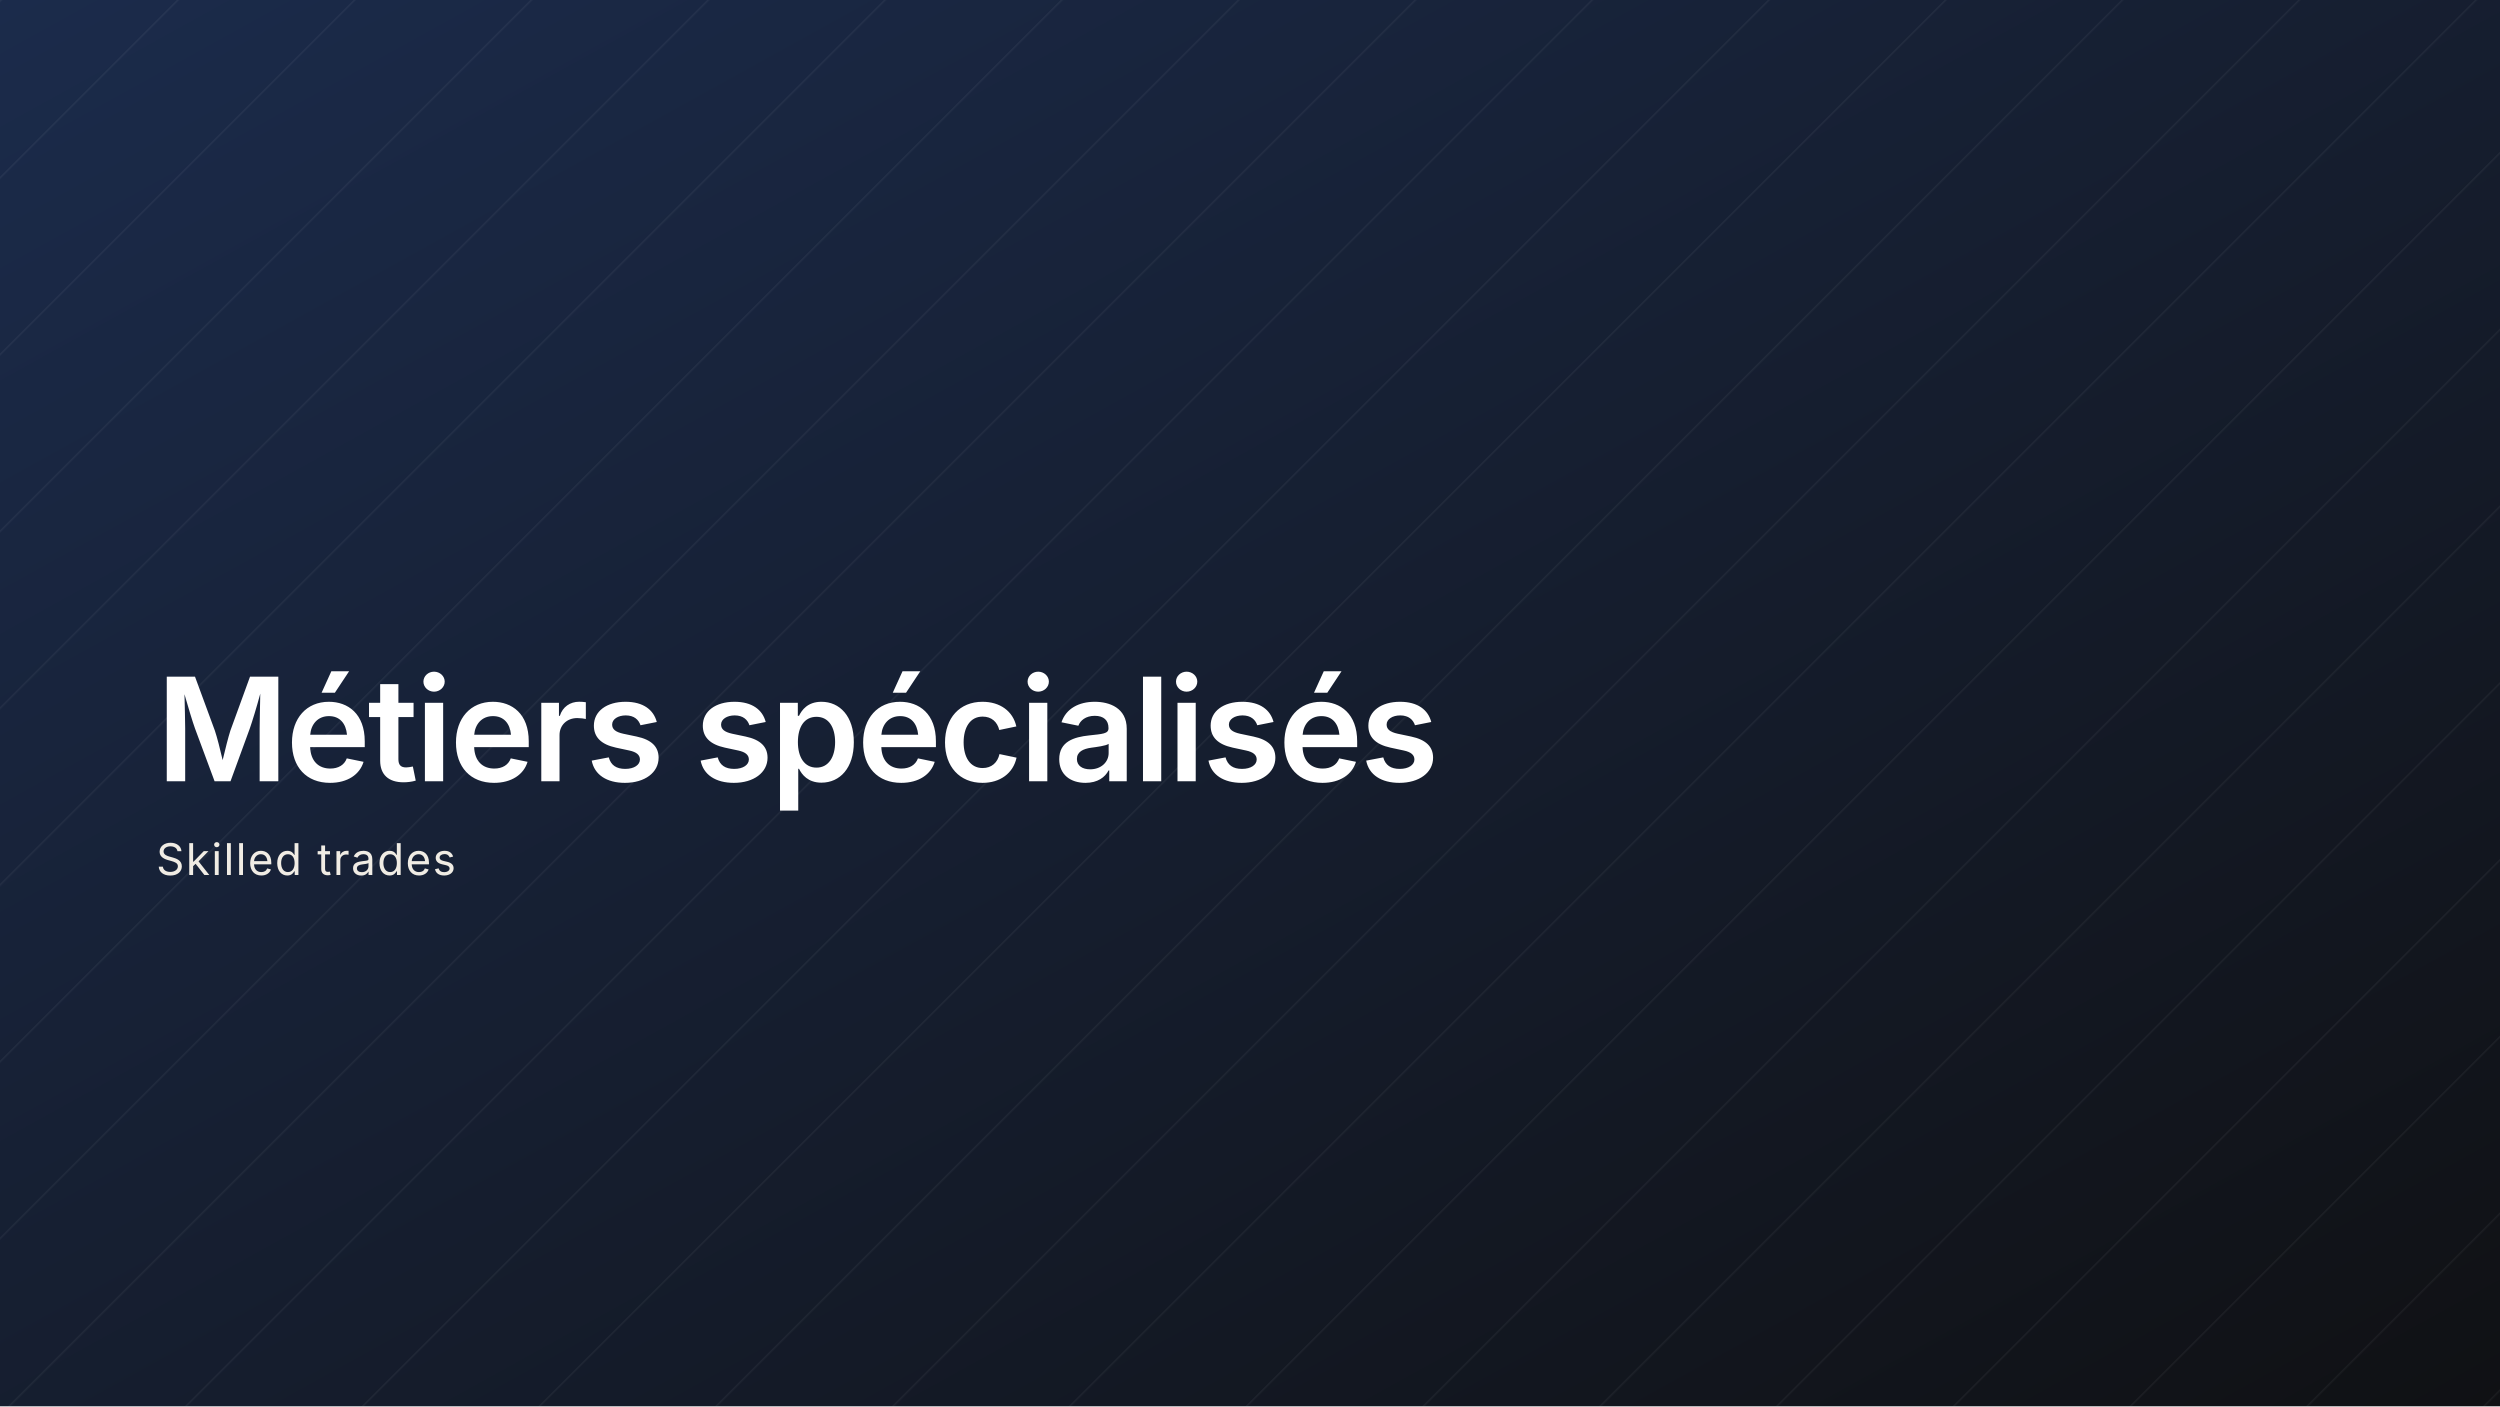
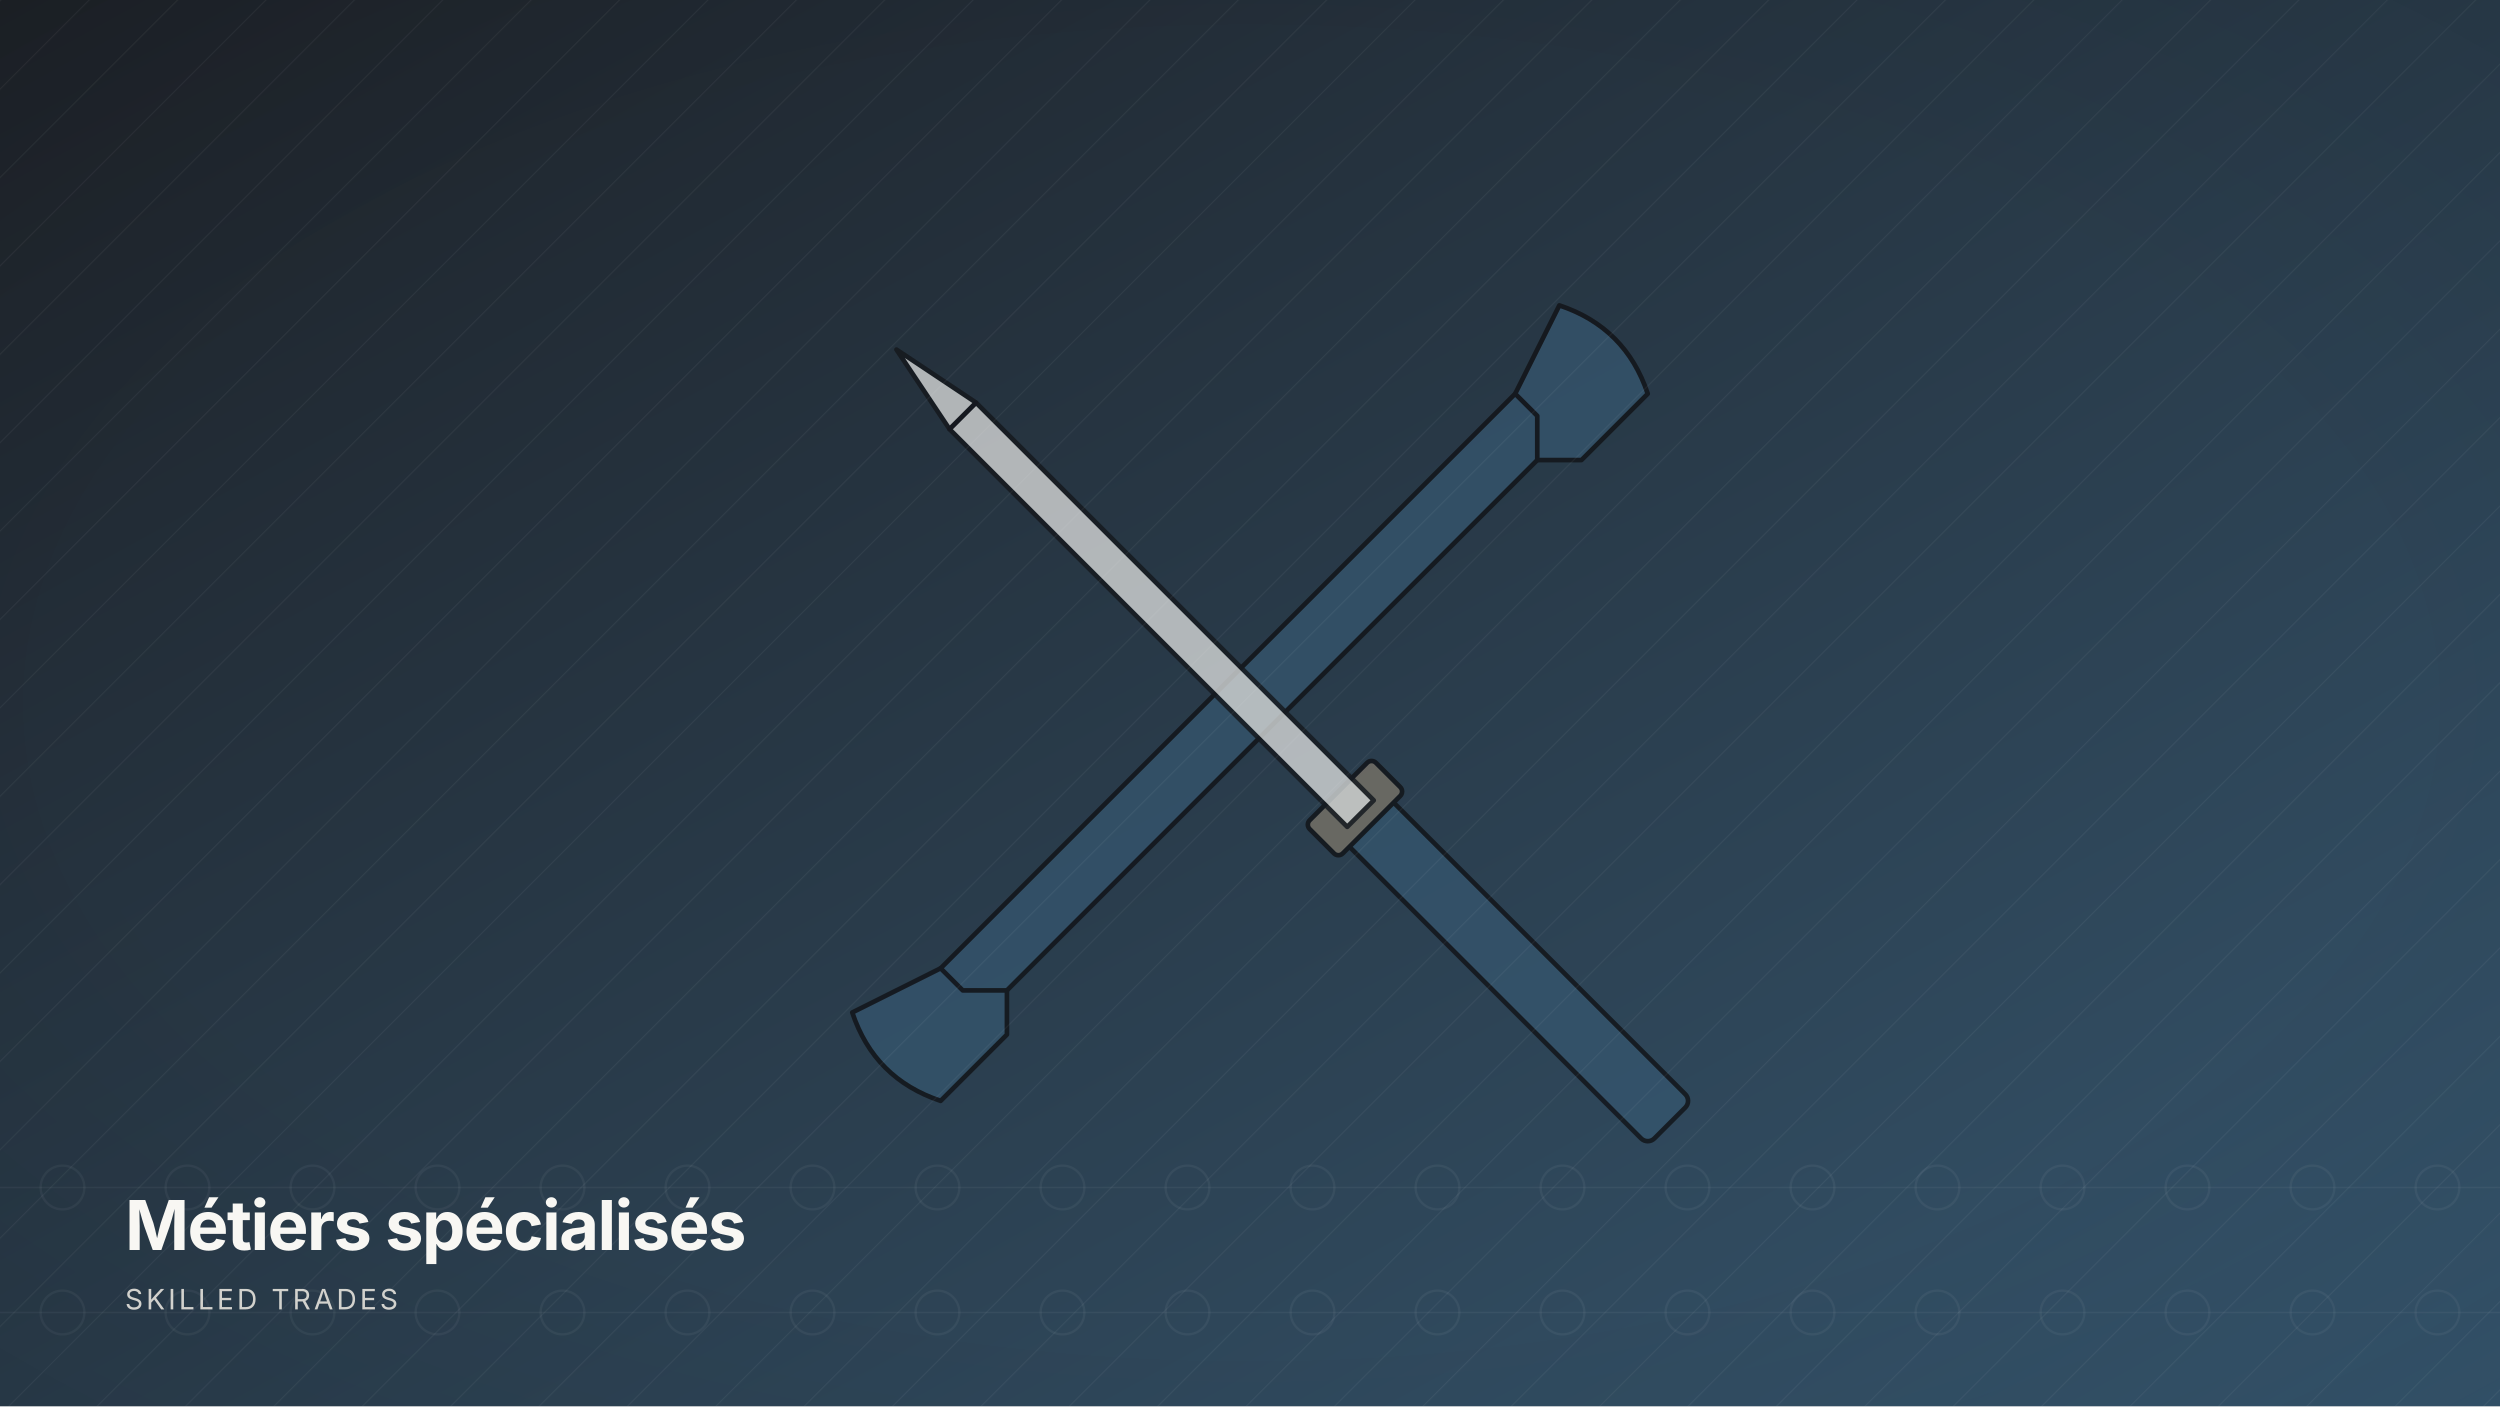
<svg xmlns="http://www.w3.org/2000/svg" viewBox="0 0 1600 900" width="1600" height="900" role="img" aria-label="Métiers spécialisés">
  <defs>
-     <linearGradient id="g-metiers" x1="0%" y1="0%" x2="100%" y2="100%">
-       <stop offset="0%" stop-color="#1B2B4B" />
-       <stop offset="100%" stop-color="#101114" />
+     <pattern id="p-metiers" patternUnits="userSpaceOnUse" width="40" height="40" patternTransform="rotate(45)">
+       <line x1="0" y1="0" x2="0" y2="40" stroke="#FFFFFF" stroke-opacity="0.05" stroke-width="1.5" />
+     </pattern>
+     <radialGradient id="vg-metiers" cx="50%" cy="50%" r="75%">
+       <stop offset="60%" stop-color="#000000" stop-opacity="0" />
+       <stop offset="100%" stop-color="#000000" stop-opacity="0.08" />
+     </radialGradient>
+     <linearGradient id="bg-metiers" x1="0%" y1="0%" x2="100%" y2="100%">
+       <stop offset="0%" stop-color="#1D2127" />
+       <stop offset="100%" stop-color="#35556D" />
    </linearGradient>
-     <pattern id="p-metiers" patternUnits="userSpaceOnUse" width="80" height="80" patternTransform="rotate(45)">
-       <line x1="0" y1="0" x2="0" y2="80" stroke="#FFFFFF" stroke-opacity="0.05" stroke-width="2" />
+     <pattern id="mech-metiers" patternUnits="userSpaceOnUse" width="80" height="80">
+       <circle cx="40" cy="40" r="14" fill="none" stroke="#FFFFFF" stroke-opacity="0.05" stroke-width="1.5" />
+       <line x1="0" y1="40" x2="80" y2="40" stroke="#FFFFFF" stroke-opacity="0.05" stroke-width="1" />
    </pattern>
  </defs>
-   <rect width="1600" height="900" fill="url(#g-metiers)" />
+   <rect width="1600" height="900" fill="url(#bg-metiers)" />
+   <g opacity="0.78" stroke="#101114" stroke-width="3" stroke-linejoin="round">
+     <g transform="rotate(-45 800 450)" fill="#35556D">
+       <rect x="500" y="430" width="600" height="40" rx="8" />
+       <path d="M 480 410 Q 460 450 480 490 L 540 490 L 560 470 L 540 450 L 540 430 Z" />
+       <path d="M 1120 410 Q 1140 450 1120 490 L 1060 490 L 1040 470 L 1060 450 L 1060 430 Z" />
+     </g>
+     <g transform="rotate(45 800 450)" fill="#35556D">
+       <rect x="900" y="430" width="280" height="40" rx="6" />
+       <rect x="880" y="420" width="30" height="60" rx="4" fill="#7A7368" />
+       <rect x="540" y="438" width="360" height="24" fill="#F8F7F3" opacity="0.85" />
+       <polygon points="540,438 540,462 480,450" fill="#F8F7F3" opacity="0.85" />
+     </g>
+   </g>
+   <rect x="0" y="720" width="1600" height="180" fill="url(#mech-metiers)" />
  <rect width="1600" height="900" fill="url(#p-metiers)" />
-   <text x="100" y="500" font-family="Inter,system-ui,sans-serif" font-size="92" font-weight="600" fill="#FFFFFF" letter-spacing="-2">Métiers spécialisés</text>
-   <text x="100" y="560" font-family="Inter,system-ui,sans-serif" font-size="28" font-weight="400" fill="#F0ECE4" letter-spacing="1">Skilled trades</text>
+   <rect width="1600" height="900" fill="url(#vg-metiers)" />
+   <text x="80" y="800" font-family="Inter,system-ui,sans-serif" font-size="44" font-weight="700" fill="#F8F7F3" letter-spacing="-1">Métiers spécialisés</text>
+   <text x="80" y="838" font-family="Inter,system-ui,sans-serif" font-size="18" font-weight="400" fill="#F0ECE4" letter-spacing="2" opacity="0.85">SKILLED TRADES</text>
</svg>
